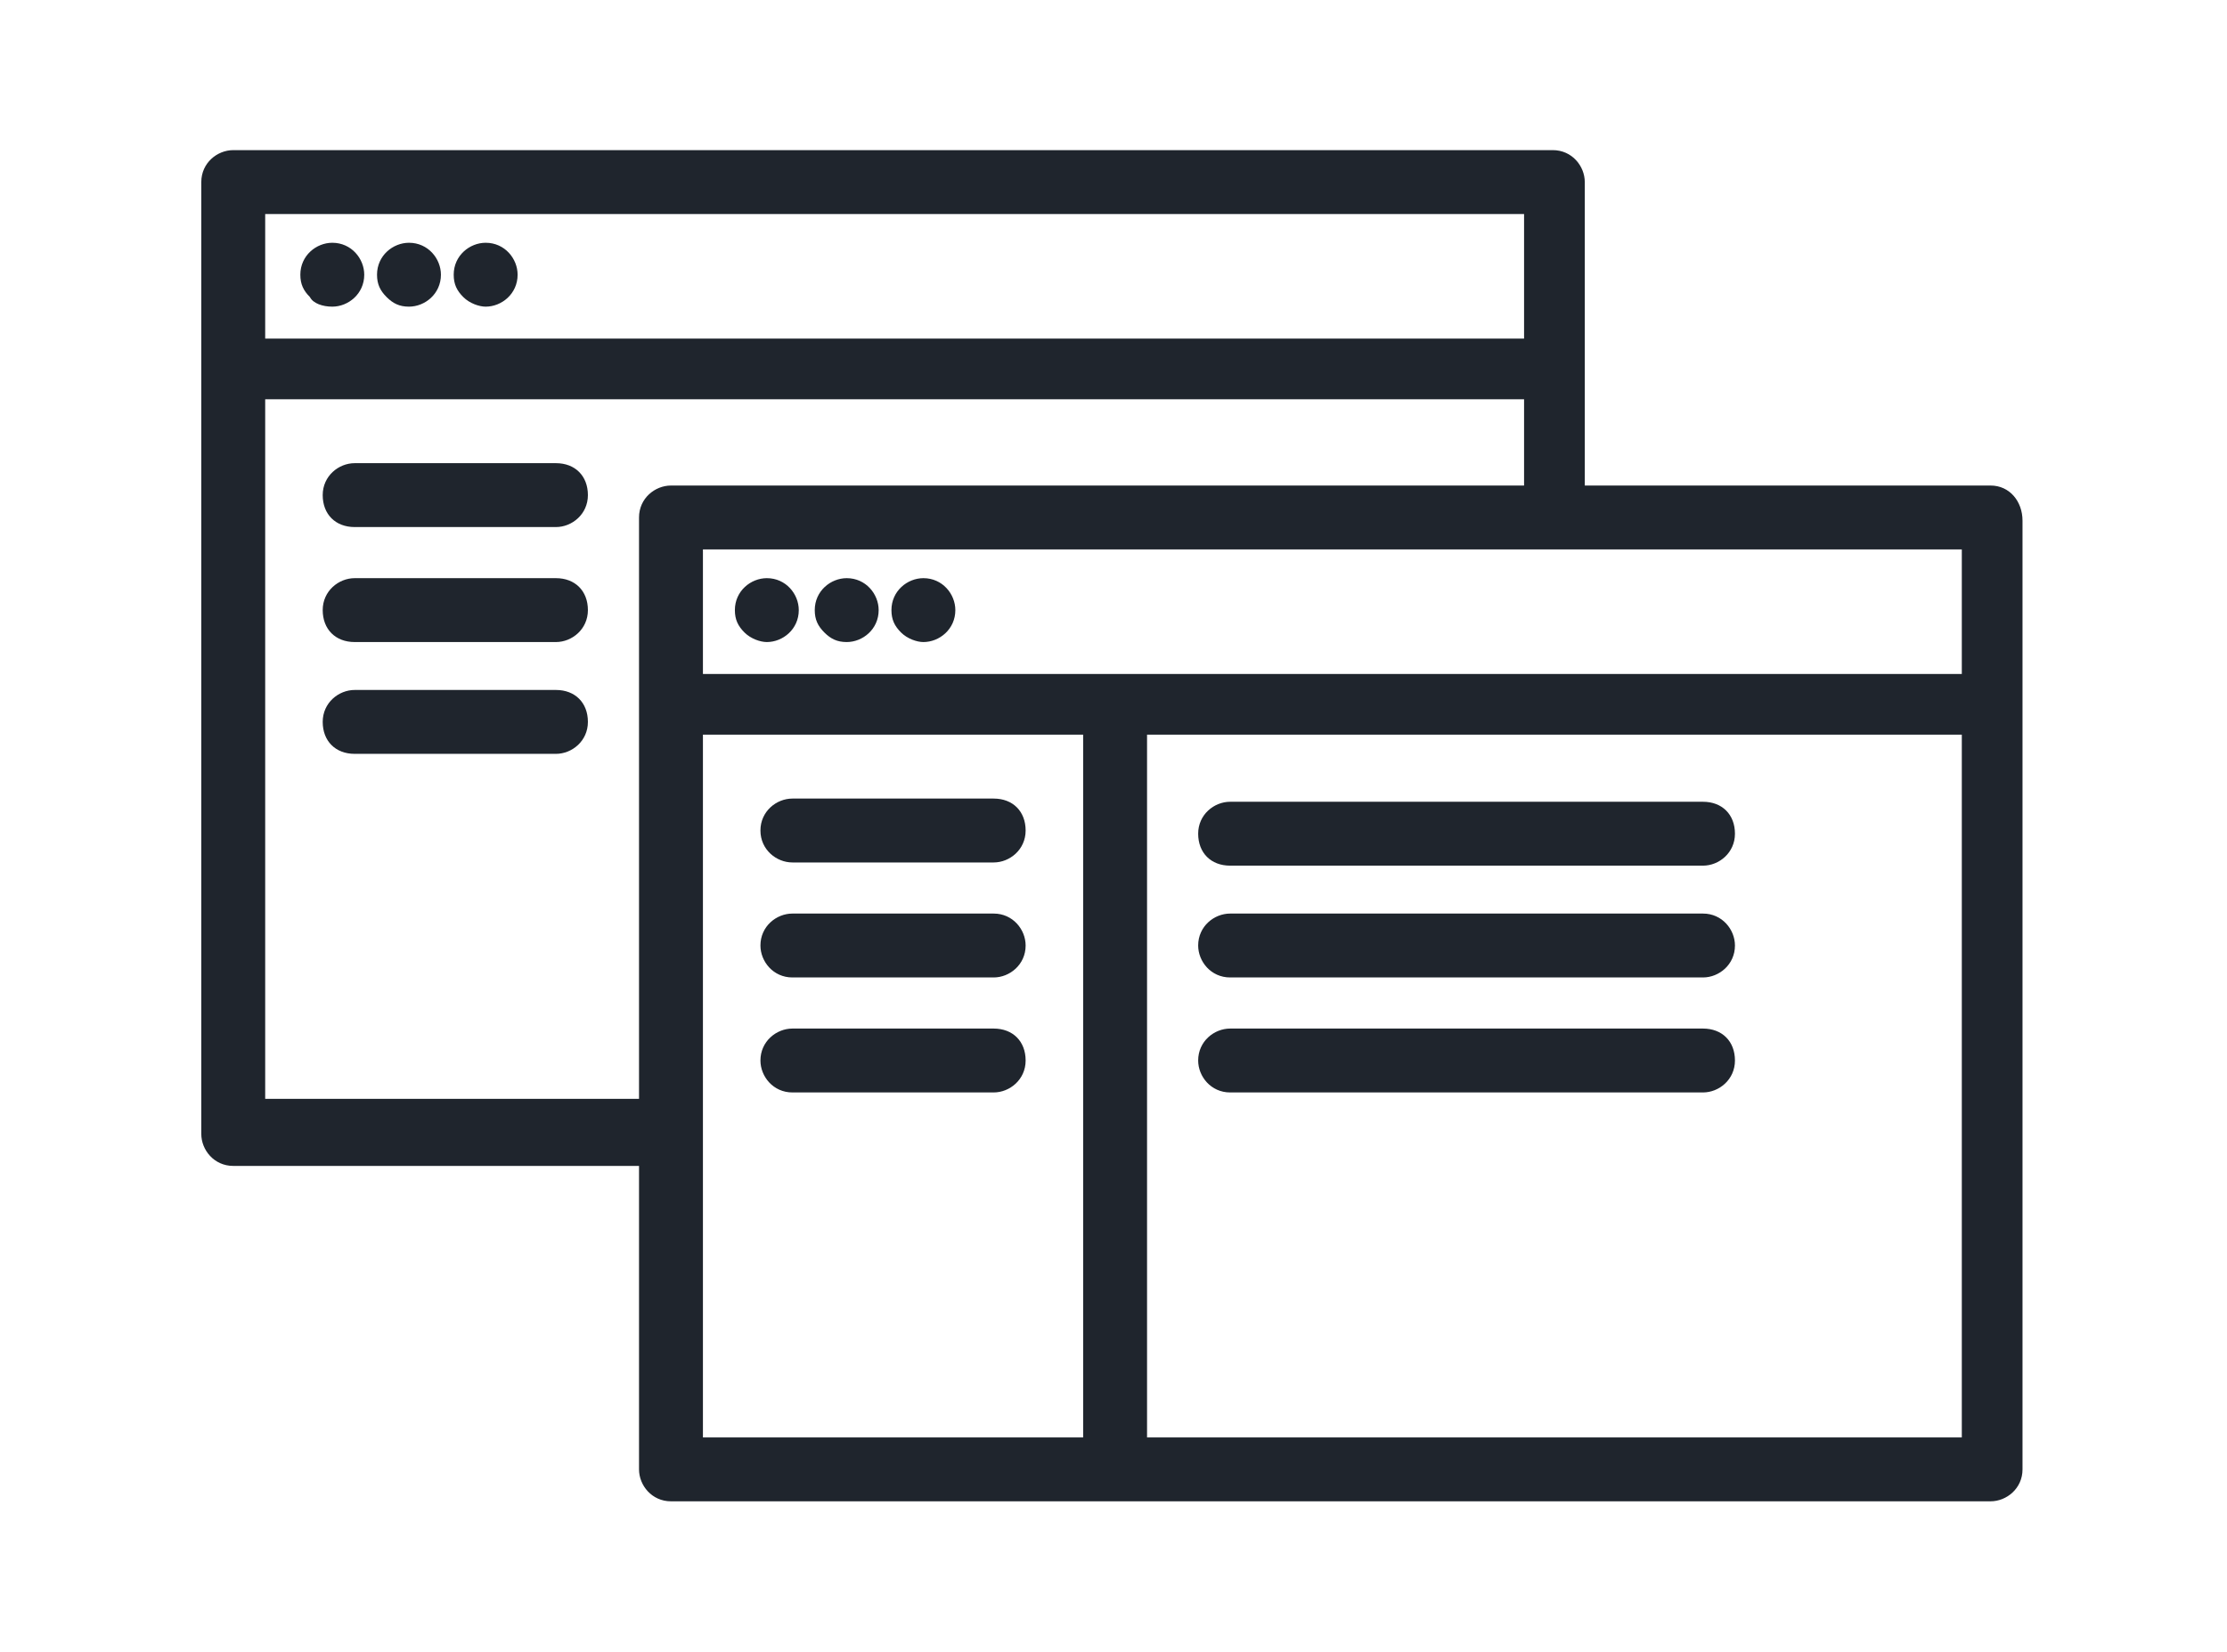
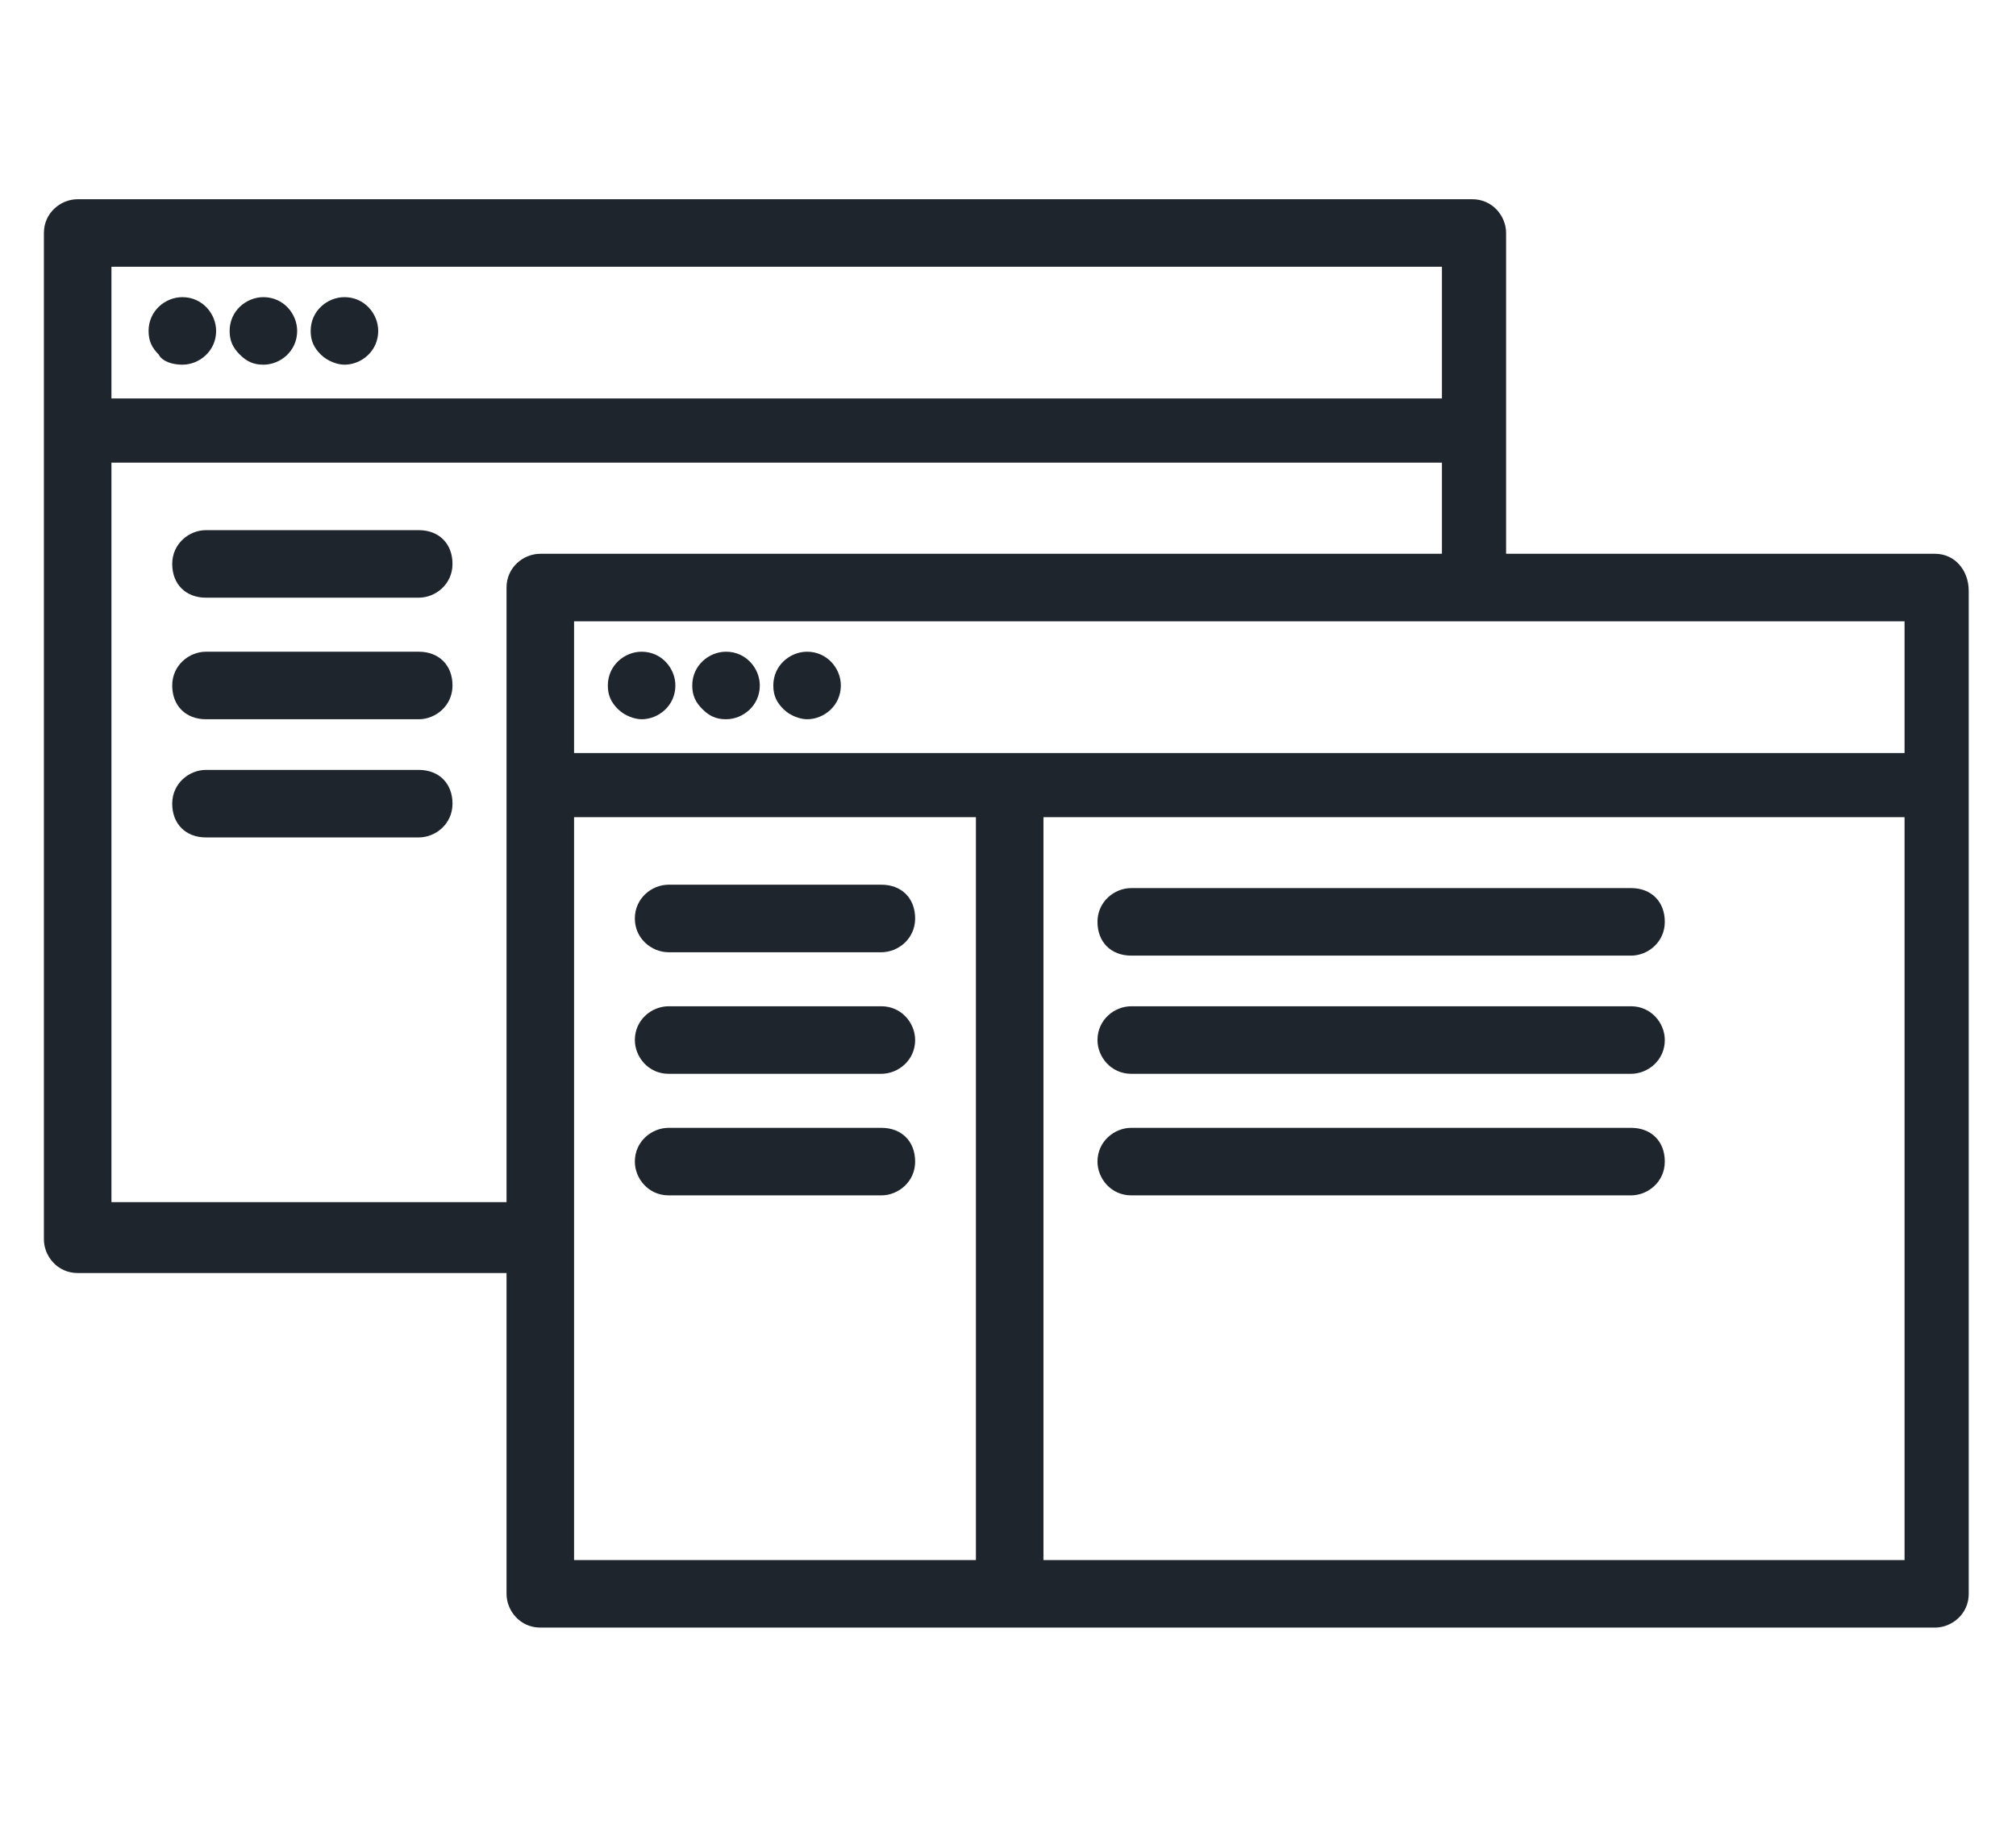
- <svg xmlns="http://www.w3.org/2000/svg" version="1.1" id="Layer_1" x="0px" y="0px" viewBox="0 0 69.7 51.7" style="enable-background:new 0 0 69.7 51.7;" xml:space="preserve">
+ <svg xmlns="http://www.w3.org/2000/svg" version="1.1" id="Layer_1" x="0px" y="0px" viewBox="0 0 59.7 54" style="enable-background:new 0 0 59.7 54;" xml:space="preserve">
  <style type="text/css">
	.st0{fill:#1F252D;}
</style>
  <g id="Group_72" transform="translate(0 70)">
-     <path id="Path_24" class="st0" d="M24-49.9c0.5,0,1-0.4,1-1c0-0.5-0.4-1-1-1c-0.5,0-1,0.4-1,1c0,0.3,0.1,0.5,0.3,0.7   C23.5-50,23.8-49.9,24-49.9z" />
-     <path id="Path_25" class="st0" d="M26.5-49.9c0.5,0,1-0.4,1-1c0-0.5-0.4-1-1-1c-0.5,0-1,0.4-1,1c0,0.3,0.1,0.5,0.3,0.7   C26-50,26.2-49.9,26.5-49.9z" />
-     <path id="Path_26" class="st0" d="M28.9-49.9c0.5,0,1-0.4,1-1c0-0.5-0.4-1-1-1c-0.5,0-1,0.4-1,1c0,0.3,0.1,0.5,0.3,0.7   C28.4-50,28.7-49.9,28.9-49.9z" />
-     <path id="Path_27" class="st0" d="M24.8-43h6.3c0.5,0,1-0.4,1-1s-0.4-1-1-1h-6.3c-0.5,0-1,0.4-1,1S24.3-43,24.8-43z" />
-     <path id="Path_28" class="st0" d="M31.1-41.4h-6.3c-0.5,0-1,0.4-1,1c0,0.5,0.4,1,1,1h6.3c0.5,0,1-0.4,1-1   C32.1-40.9,31.7-41.4,31.1-41.4L31.1-41.4z" />
-     <path id="Path_29" class="st0" d="M31.1-37.8h-6.3c-0.5,0-1,0.4-1,1c0,0.5,0.4,1,1,1h6.3c0.5,0,1-0.4,1-1   C32.1-37.4,31.7-37.8,31.1-37.8L31.1-37.8z" />
-     <path id="Path_23" class="st0" d="M62.3-54.8H49.6v-9.5c0-0.5-0.4-1-1-1H7.3c-0.5,0-1,0.4-1,1v29.8c0,0.5,0.4,1,1,1c0,0,0,0,0,0H20   v9.5c0,0.5,0.4,1,1,1c0,0,0,0,0,0h41.3c0.5,0,1-0.4,1-1l0,0v-29.7C63.3-54.3,62.9-54.8,62.3-54.8L62.3-54.8z M61.4-48.9H22v-3.9   h39.4V-48.9z M47.7-63.3v3.9H8.3v-3.9H47.7z M8.3-35.6v-21.9h39.4v2.7H21c-0.5,0-1,0.4-1,1l0,0v18.2H8.3z M22-47h11.9V-25H22V-47z    M35.9-25V-47h25.5V-25H35.9z" />
-     <path id="Path_30" class="st0" d="M53.3-44.9H38.5c-0.5,0-1,0.4-1,1s0.4,1,1,1l0,0h14.8c0.5,0,1-0.4,1-1S53.9-44.9,53.3-44.9z" />
-     <path id="Path_31" class="st0" d="M53.3-41.4H38.5c-0.5,0-1,0.4-1,1c0,0.5,0.4,1,1,1l0,0h14.8c0.5,0,1-0.4,1-1   C54.3-40.9,53.9-41.4,53.3-41.4z" />
-     <path id="Path_32" class="st0" d="M53.3-37.8H38.5c-0.5,0-1,0.4-1,1c0,0.5,0.4,1,1,1l0,0h14.8c0.5,0,1-0.4,1-1   C54.3-37.4,53.9-37.8,53.3-37.8z" />
-     <path id="Path_33" class="st0" d="M10.4-60.4c0.5,0,1-0.4,1-1c0-0.5-0.4-1-1-1c-0.5,0-1,0.4-1,1c0,0.3,0.1,0.5,0.3,0.7   C9.8-60.5,10.1-60.4,10.4-60.4z" />
-     <path id="Path_34" class="st0" d="M12.8-60.4c0.5,0,1-0.4,1-1c0-0.5-0.4-1-1-1c-0.5,0-1,0.4-1,1c0,0.3,0.1,0.5,0.3,0.7   C12.3-60.5,12.5-60.4,12.8-60.4z" />
-     <path id="Path_35" class="st0" d="M15.2-60.4c0.5,0,1-0.4,1-1c0-0.5-0.4-1-1-1c-0.5,0-1,0.4-1,1c0,0.3,0.1,0.5,0.3,0.7   C14.7-60.5,15-60.4,15.2-60.4z" />
-     <path id="Path_36" class="st0" d="M17.4-55.5h-6.3c-0.5,0-1,0.4-1,1s0.4,1,1,1h6.3c0.5,0,1-0.4,1-1S18-55.5,17.4-55.5z" />
-     <path id="Path_37" class="st0" d="M17.4-51.9h-6.3c-0.5,0-1,0.4-1,1s0.4,1,1,1h6.3c0.5,0,1-0.4,1-1S18-51.9,17.4-51.9z" />
-     <path id="Path_38" class="st0" d="M17.4-48.4h-6.3c-0.5,0-1,0.4-1,1s0.4,1,1,1h6.3c0.5,0,1-0.4,1-1S18-48.4,17.4-48.4z" />
+     <path id="Path_24" class="st0" d="M19-48.7c0.5,0,1-0.4,1-1c0-0.5-0.4-1-1-1c-0.5,0-1,0.4-1,1c0,0.3,0.1,0.5,0.3,0.7   C18.5-48.8,18.8-48.7,19-48.7z" />
+     <path id="Path_25" class="st0" d="M21.5-48.7c0.5,0,1-0.4,1-1c0-0.5-0.4-1-1-1c-0.5,0-1,0.4-1,1c0,0.3,0.1,0.5,0.3,0.7   C21-48.8,21.2-48.7,21.5-48.7z" />
+     <path id="Path_26" class="st0" d="M23.9-48.7c0.5,0,1-0.4,1-1c0-0.5-0.4-1-1-1c-0.5,0-1,0.4-1,1c0,0.3,0.1,0.5,0.3,0.7   C23.4-48.8,23.7-48.7,23.9-48.7z" />
+     <path id="Path_27" class="st0" d="M19.8-41.8h6.3c0.5,0,1-0.4,1-1s-0.4-1-1-1h-6.3c-0.5,0-1,0.4-1,1S19.3-41.8,19.8-41.8z" />
+     <path id="Path_28" class="st0" d="M26.1-40.2h-6.3c-0.5,0-1,0.4-1,1c0,0.5,0.4,1,1,1h6.3c0.5,0,1-0.4,1-1   C27.1-39.7,26.7-40.2,26.1-40.2L26.1-40.2z" />
+     <path id="Path_29" class="st0" d="M26.1-36.6h-6.3c-0.5,0-1,0.4-1,1c0,0.5,0.4,1,1,1h6.3c0.5,0,1-0.4,1-1   C27.1-36.2,26.7-36.6,26.1-36.6L26.1-36.6z" />
+     <path id="Path_23" class="st0" d="M57.3-53.6H44.6v-9.5c0-0.5-0.4-1-1-1H2.3c-0.5,0-1,0.4-1,1v29.8c0,0.5,0.4,1,1,1l0,0H15v9.5   c0,0.5,0.4,1,1,1l0,0h41.3c0.5,0,1-0.4,1-1l0,0v-29.7C58.3-53.1,57.9-53.6,57.3-53.6L57.3-53.6z M56.4-47.7H17v-3.9h39.4V-47.7z    M42.7-62.1v3.9H3.3v-3.9H42.7z M3.3-34.4v-21.9h39.4v2.7H16c-0.5,0-1,0.4-1,1l0,0v18.2H3.3z M17-45.8h11.9v22H17V-45.8z    M30.9-23.8v-22h25.5v22H30.9z" />
+     <path id="Path_30" class="st0" d="M48.3-43.7H33.5c-0.5,0-1,0.4-1,1s0.4,1,1,1l0,0h14.8c0.5,0,1-0.4,1-1S48.9-43.7,48.3-43.7z" />
+     <path id="Path_31" class="st0" d="M48.3-40.2H33.5c-0.5,0-1,0.4-1,1c0,0.5,0.4,1,1,1l0,0h14.8c0.5,0,1-0.4,1-1   C49.3-39.7,48.9-40.2,48.3-40.2z" />
+     <path id="Path_32" class="st0" d="M48.3-36.6H33.5c-0.5,0-1,0.4-1,1c0,0.5,0.4,1,1,1l0,0h14.8c0.5,0,1-0.4,1-1   C49.3-36.2,48.9-36.6,48.3-36.6z" />
+     <path id="Path_33" class="st0" d="M5.4-59.2c0.5,0,1-0.4,1-1c0-0.5-0.4-1-1-1c-0.5,0-1,0.4-1,1c0,0.3,0.1,0.5,0.3,0.7   C4.8-59.3,5.1-59.2,5.4-59.2z" />
+     <path id="Path_34" class="st0" d="M7.8-59.2c0.5,0,1-0.4,1-1c0-0.5-0.4-1-1-1c-0.5,0-1,0.4-1,1c0,0.3,0.1,0.5,0.3,0.7   S7.5-59.2,7.8-59.2z" />
+     <path id="Path_35" class="st0" d="M10.2-59.2c0.5,0,1-0.4,1-1c0-0.5-0.4-1-1-1c-0.5,0-1,0.4-1,1c0,0.3,0.1,0.5,0.3,0.7   C9.7-59.3,10-59.2,10.2-59.2z" />
+     <path id="Path_36" class="st0" d="M12.4-54.3H6.1c-0.5,0-1,0.4-1,1s0.4,1,1,1h6.3c0.5,0,1-0.4,1-1S13-54.3,12.4-54.3z" />
+     <path id="Path_37" class="st0" d="M12.4-50.7H6.1c-0.5,0-1,0.4-1,1s0.4,1,1,1h6.3c0.5,0,1-0.4,1-1S13-50.7,12.4-50.7z" />
+     <path id="Path_38" class="st0" d="M12.4-47.2H6.1c-0.5,0-1,0.4-1,1s0.4,1,1,1h6.3c0.5,0,1-0.4,1-1S13-47.2,12.4-47.2z" />
  </g>
</svg>
